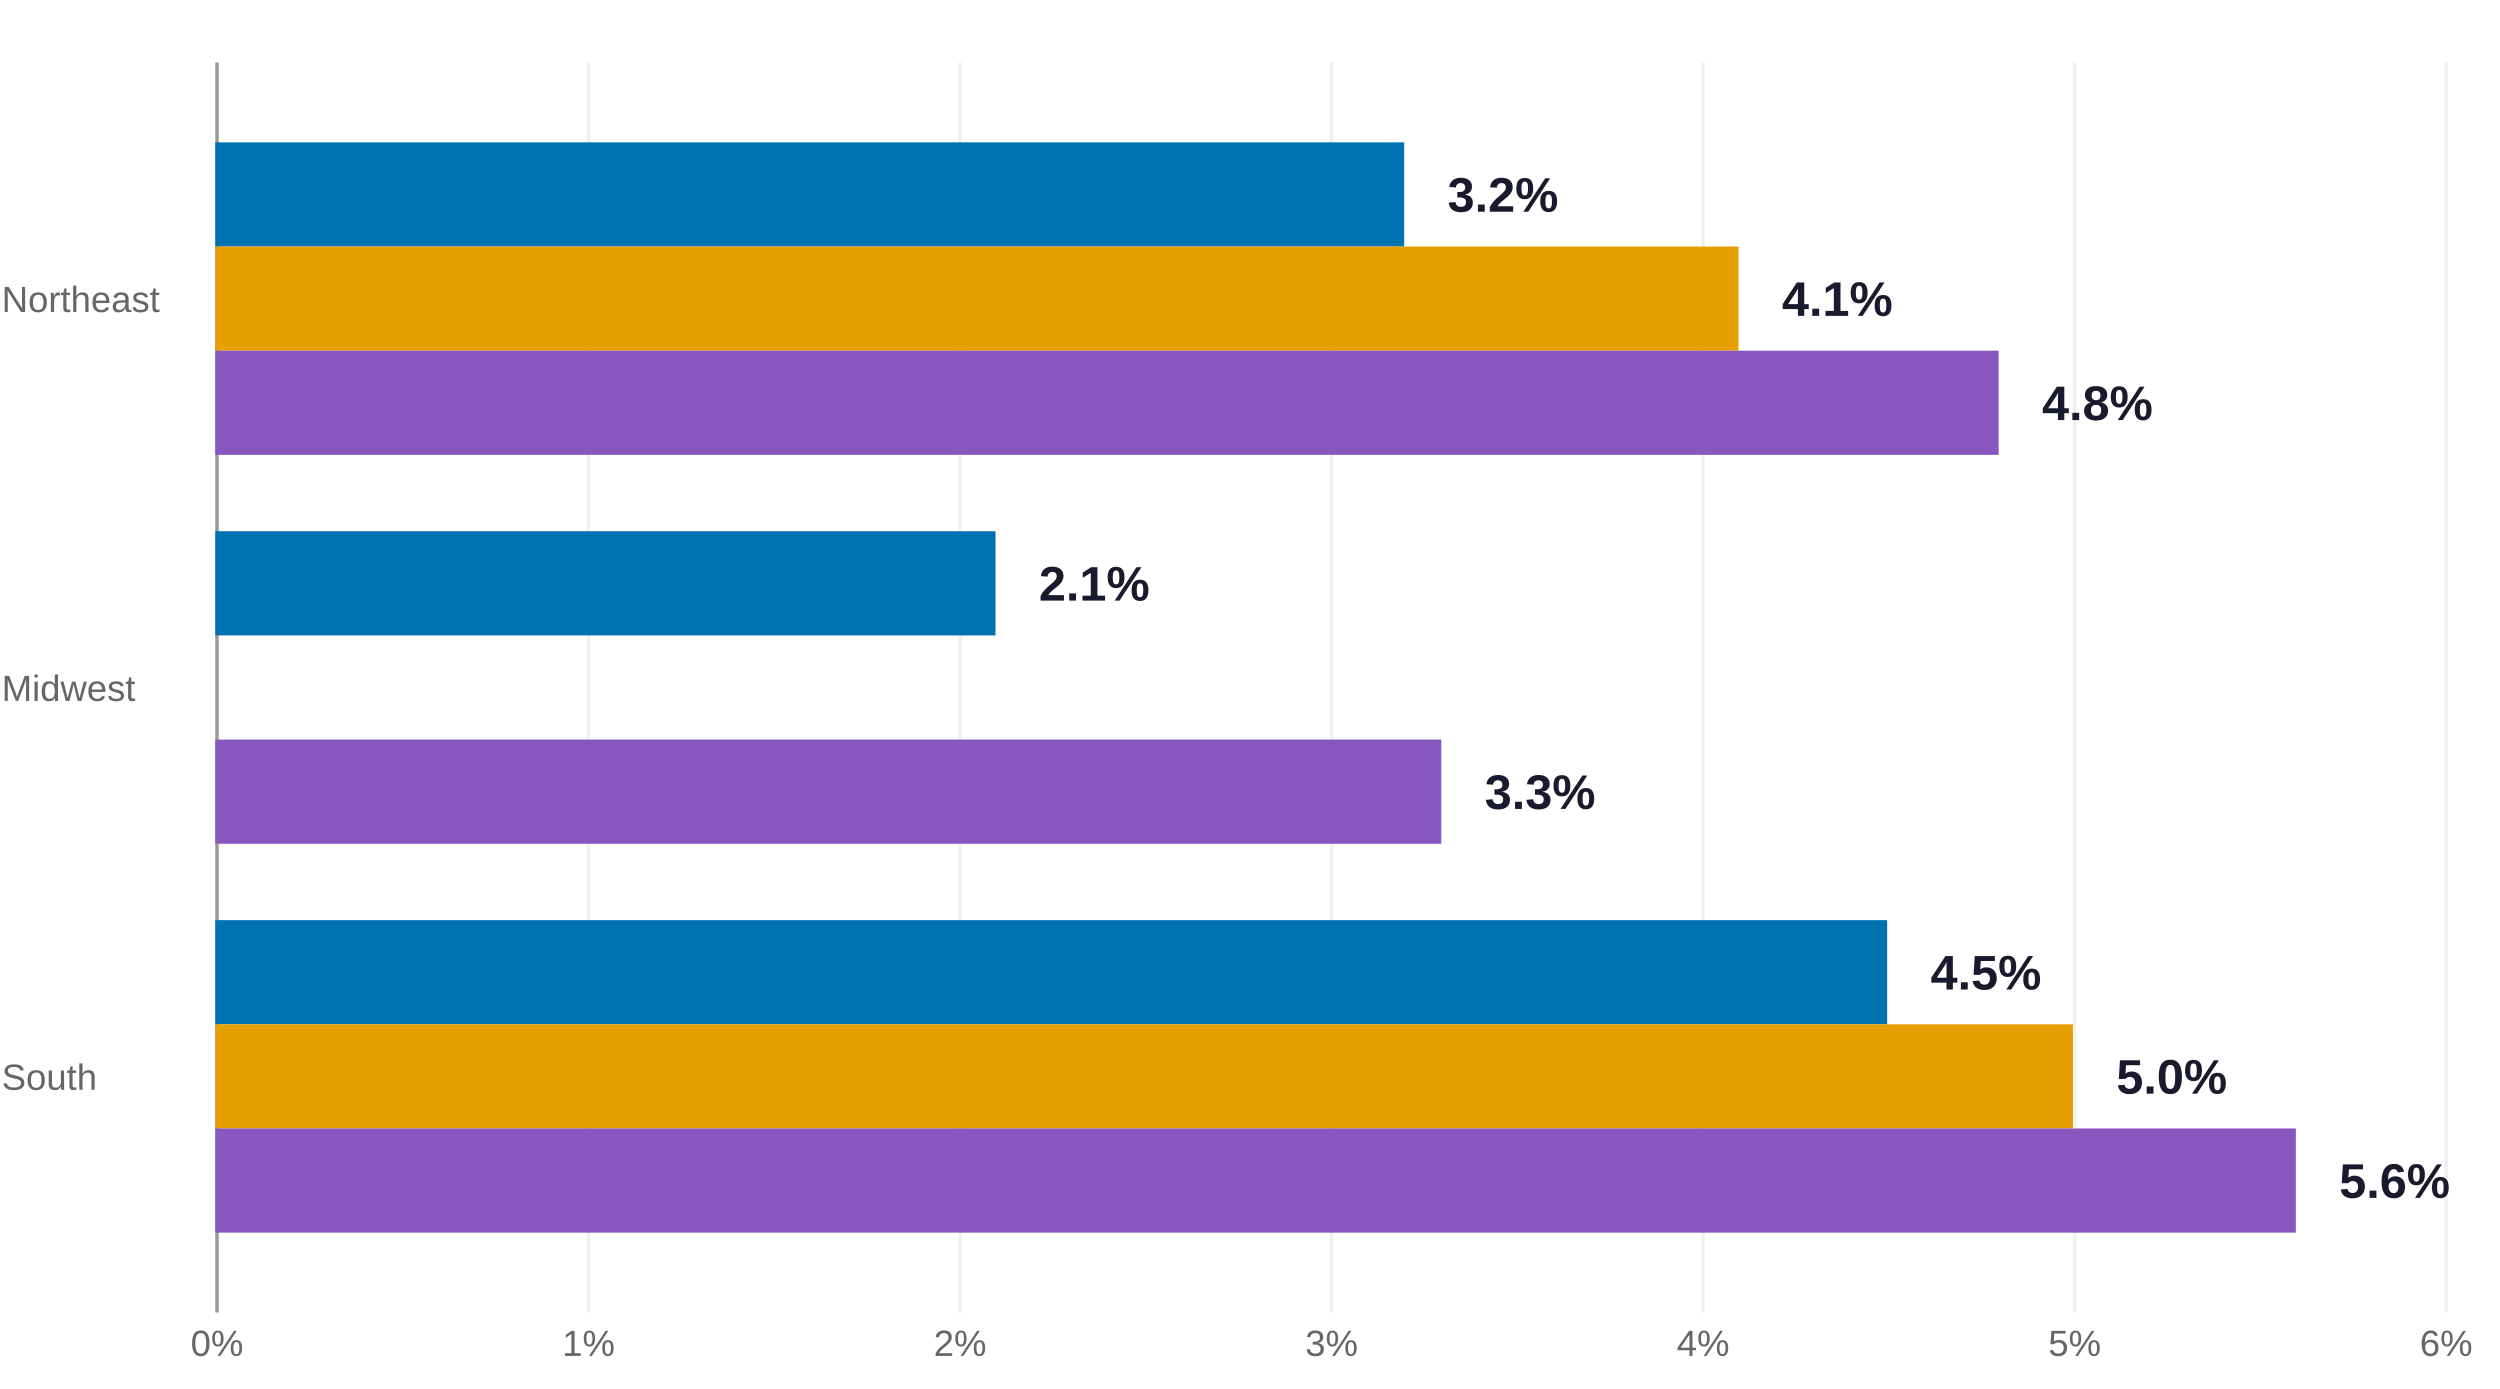
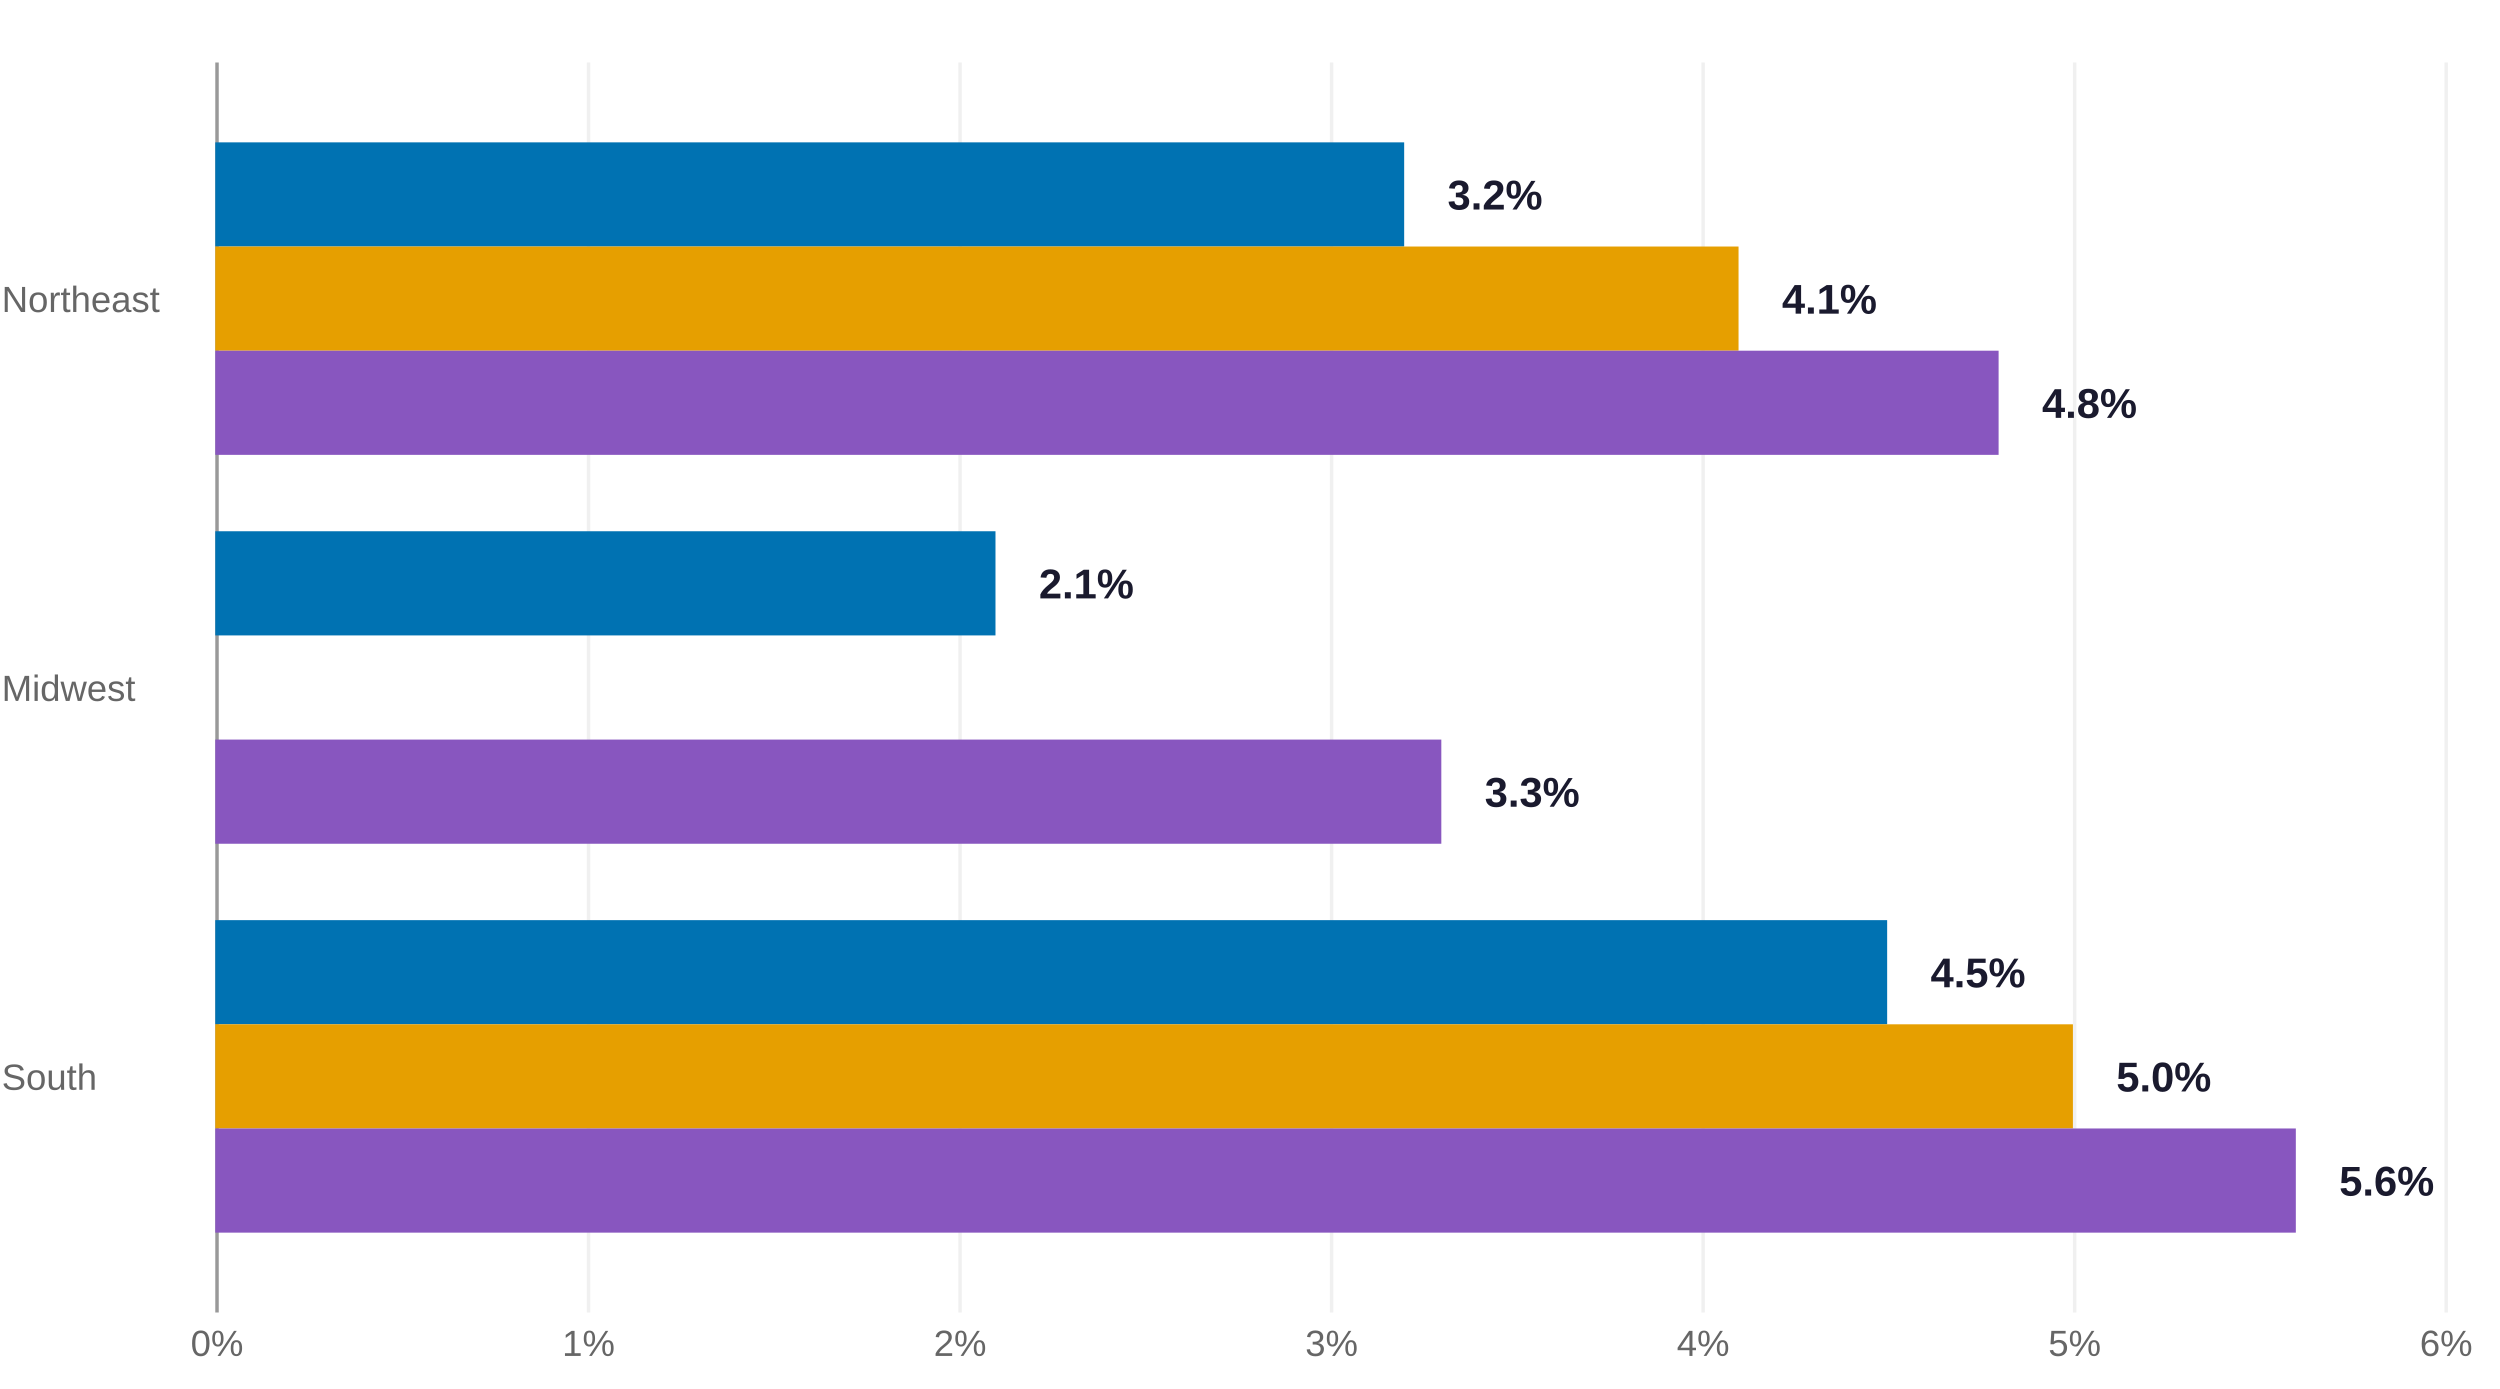
<svg class="tblchart" fill="currentColor" font-family="system-ui, sans-serif" font-size="10" text-anchor="middle" width="720" height="400" viewBox="0 0 720 400" style="background: transparent; color: rgb(74, 74, 74); font-family: Figtree, &quot;Source Sans 3&quot;, system-ui, -apple-system, &quot;Segoe UI&quot;, Arial, sans-serif; font-size: 10.5px; overflow: visible;" data-margin-left="62" data-margin-right="16" data-margin-top="18" data-margin-bottom="22">
  <style>:where(.tblchart) {
  --plot-background: white;
  display: block;
  height: auto;
  height: intrinsic;
  max-width: 100%;
}
:where(.tblchart text),
:where(.tblchart tspan) {
  white-space: pre;
}</style>
  <g aria-label="rule" transform="translate(0.5,0)">
    <g class="tbl-gridline" stroke="#F0F0F0" transform="translate(0,23)">
      <line x1="169" x2="169" y1="-5" y2="355" />
      <line x1="276" x2="276" y1="-5" y2="355" />
      <line x1="383" x2="383" y1="-5" y2="355" />
      <line x1="490" x2="490" y1="-5" y2="355" />
      <line x1="597" x2="597" y1="-5" y2="355" />
      <line x1="704" x2="704" y1="-5" y2="355" />
    </g>
  </g>
  <g aria-label="text" transform="translate(0.5,12.5)">
    <g class="tbl-x-tick-label" fill="#666666" font-size="10.5" font-weight="500" transform="translate(0,270)">
      <text transform="translate(62,108)">0%</text>
      <text transform="translate(169,108)">1%</text>
      <text transform="translate(276,108)">2%</text>
      <text transform="translate(383,108)">3%</text>
      <text transform="translate(490,108)">4%</text>
      <text transform="translate(597,108)">5%</text>
      <text transform="translate(704,108)">6%</text>
    </g>
  </g>
  <g aria-label="text" transform="translate(-61.5,0.5)">
    <g fill="#666666" text-anchor="start" font-size="10.5" font-weight="500" transform="translate(0,23)">
      <text y="0.32em" transform="translate(62,63)">Northeast</text>
    </g>
    <g fill="#666666" text-anchor="start" font-size="10.5" font-weight="500" transform="translate(0,135)">
      <text y="0.32em" transform="translate(62,63)">Midwest</text>
    </g>
    <g fill="#666666" text-anchor="start" font-size="10.5" font-weight="500" transform="translate(0,247)">
      <text y="0.32em" transform="translate(62,63)">South</text>
    </g>
  </g>
  <g aria-label="rule" transform="translate(0.5,0)">
    <g class="tbl-zero-baseline" stroke="#999999" transform="translate(0,23)">
      <line x1="62" x2="62" y1="-5" y2="355" />
    </g>
  </g>
  <g aria-label="bar">
    <g transform="translate(0,23)">
      <rect x="62" width="342.4" y="18" height="30" fill="#0072B2" data-series="2019" />
      <rect x="62" width="438.7" y="48" height="30" fill="#E69F00" data-series="2022" />
      <rect x="62" width="513.6" y="78" height="30" fill="#8856BF" data-series="2025" />
    </g>
    <g transform="translate(0,135)">
      <rect x="62" width="224.7" y="18" height="30" fill="#0072B2" data-series="2019" />
      <rect x="62" width="0" y="48" height="30" fill="#E69F00" data-series="2022" />
      <rect x="62" width="353.1" y="78" height="30" fill="#8856BF" data-series="2025" />
    </g>
    <g transform="translate(0,247)">
      <rect x="62" width="481.5" y="18" height="30" fill="#0072B2" data-series="2019" />
      <rect x="62" width="535" y="48" height="30" fill="#E69F00" data-series="2022" />
      <rect x="62" width="599.2" y="78" height="30" fill="#8856BF" data-series="2025" />
    </g>
  </g>
  <g aria-label="text" transform="translate(12.5,15.5)">
-     <g fill="#1A1A2E" text-anchor="start" font-size="14" font-weight="700" transform="translate(0,23)">
+     <g fill="#1A1A2E" text-anchor="start" font-size="12" font-weight="700" transform="translate(0,23)">
      <text y="0.32em" transform="translate(404.4,18)">3.2%</text>
      <text y="0.32em" transform="translate(500.7,48)">4.1%</text>
      <text y="0.32em" transform="translate(575.6,78)">4.8%</text>
    </g>
-     <g fill="#1A1A2E" text-anchor="start" font-size="14" font-weight="700" transform="translate(0,135)">
+     <g fill="#1A1A2E" text-anchor="start" font-size="12" font-weight="700" transform="translate(0,135)">
      <text y="0.32em" transform="translate(286.7,18)">2.1%</text>
      <text y="0.32em" transform="translate(415.1,78)">3.3%</text>
    </g>
-     <g fill="#1A1A2E" text-anchor="start" font-size="14" font-weight="700" transform="translate(0,247)">
+     <g fill="#1A1A2E" text-anchor="start" font-size="12" font-weight="700" transform="translate(0,247)">
      <text y="0.32em" transform="translate(543.5,18)">4.5%</text>
      <text y="0.32em" transform="translate(597,48)">5.0%</text>
      <text y="0.32em" transform="translate(661.2,78)">5.6%</text>
    </g>
  </g>
</svg>
